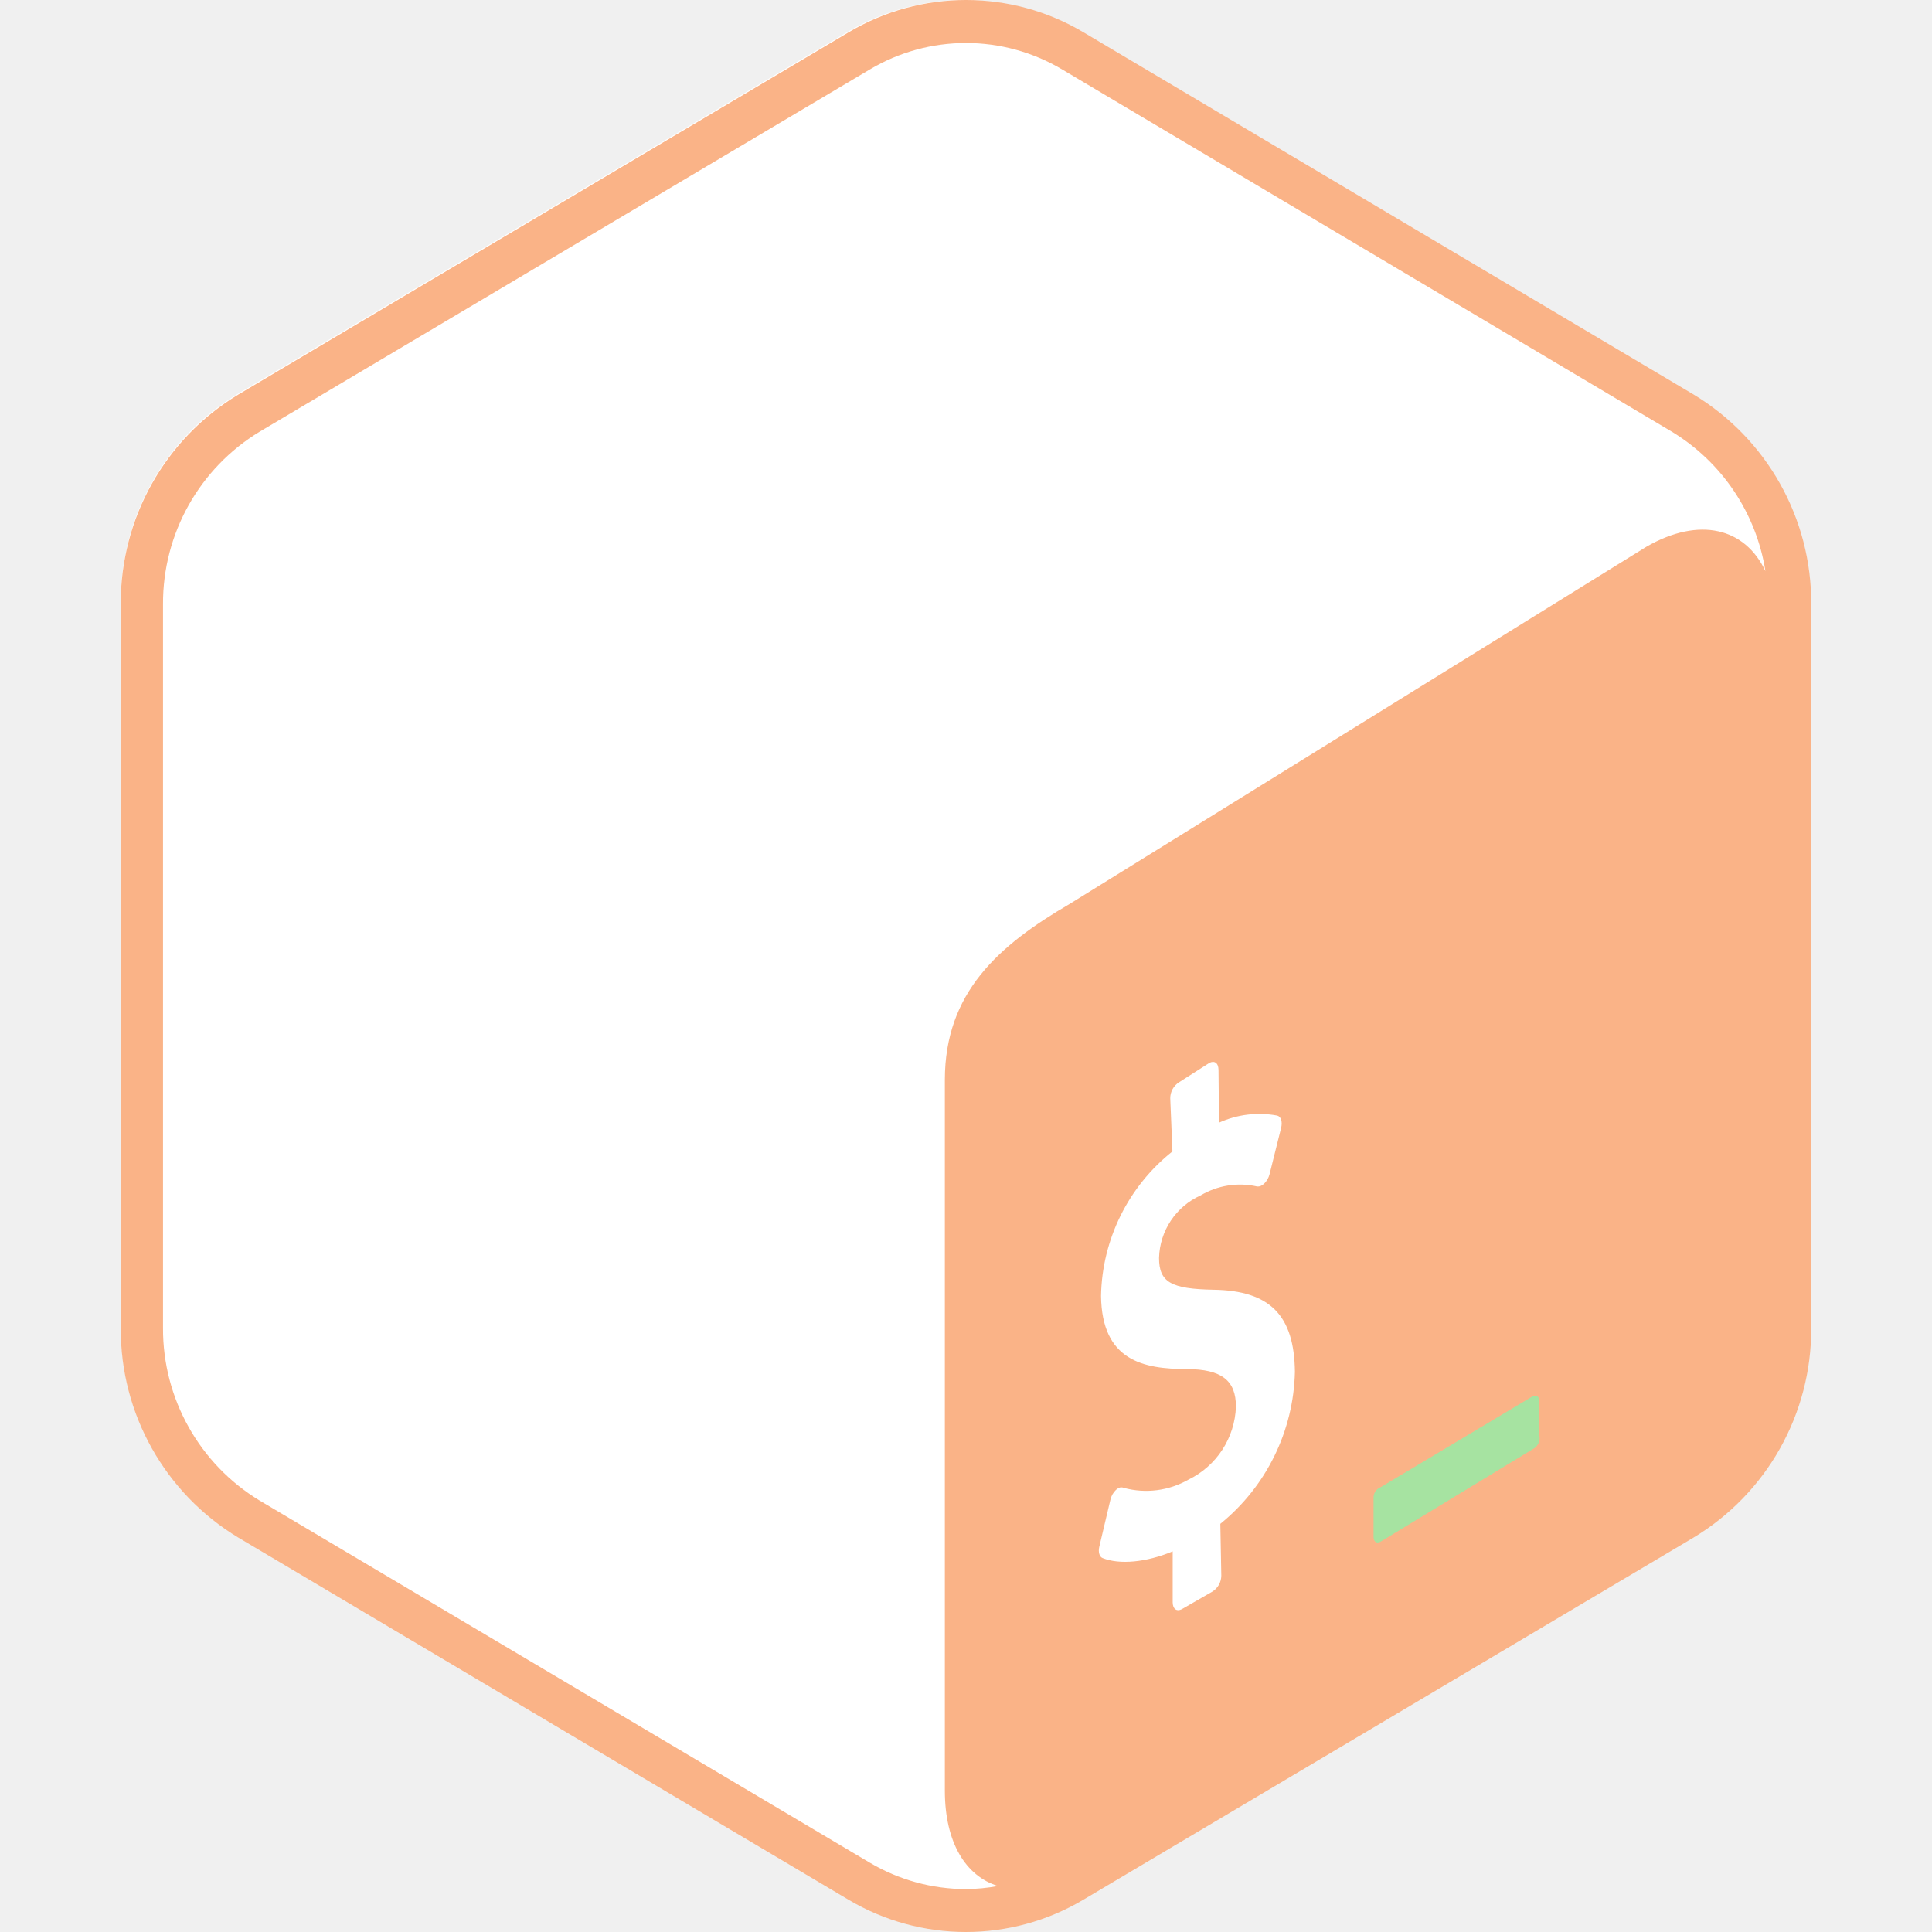
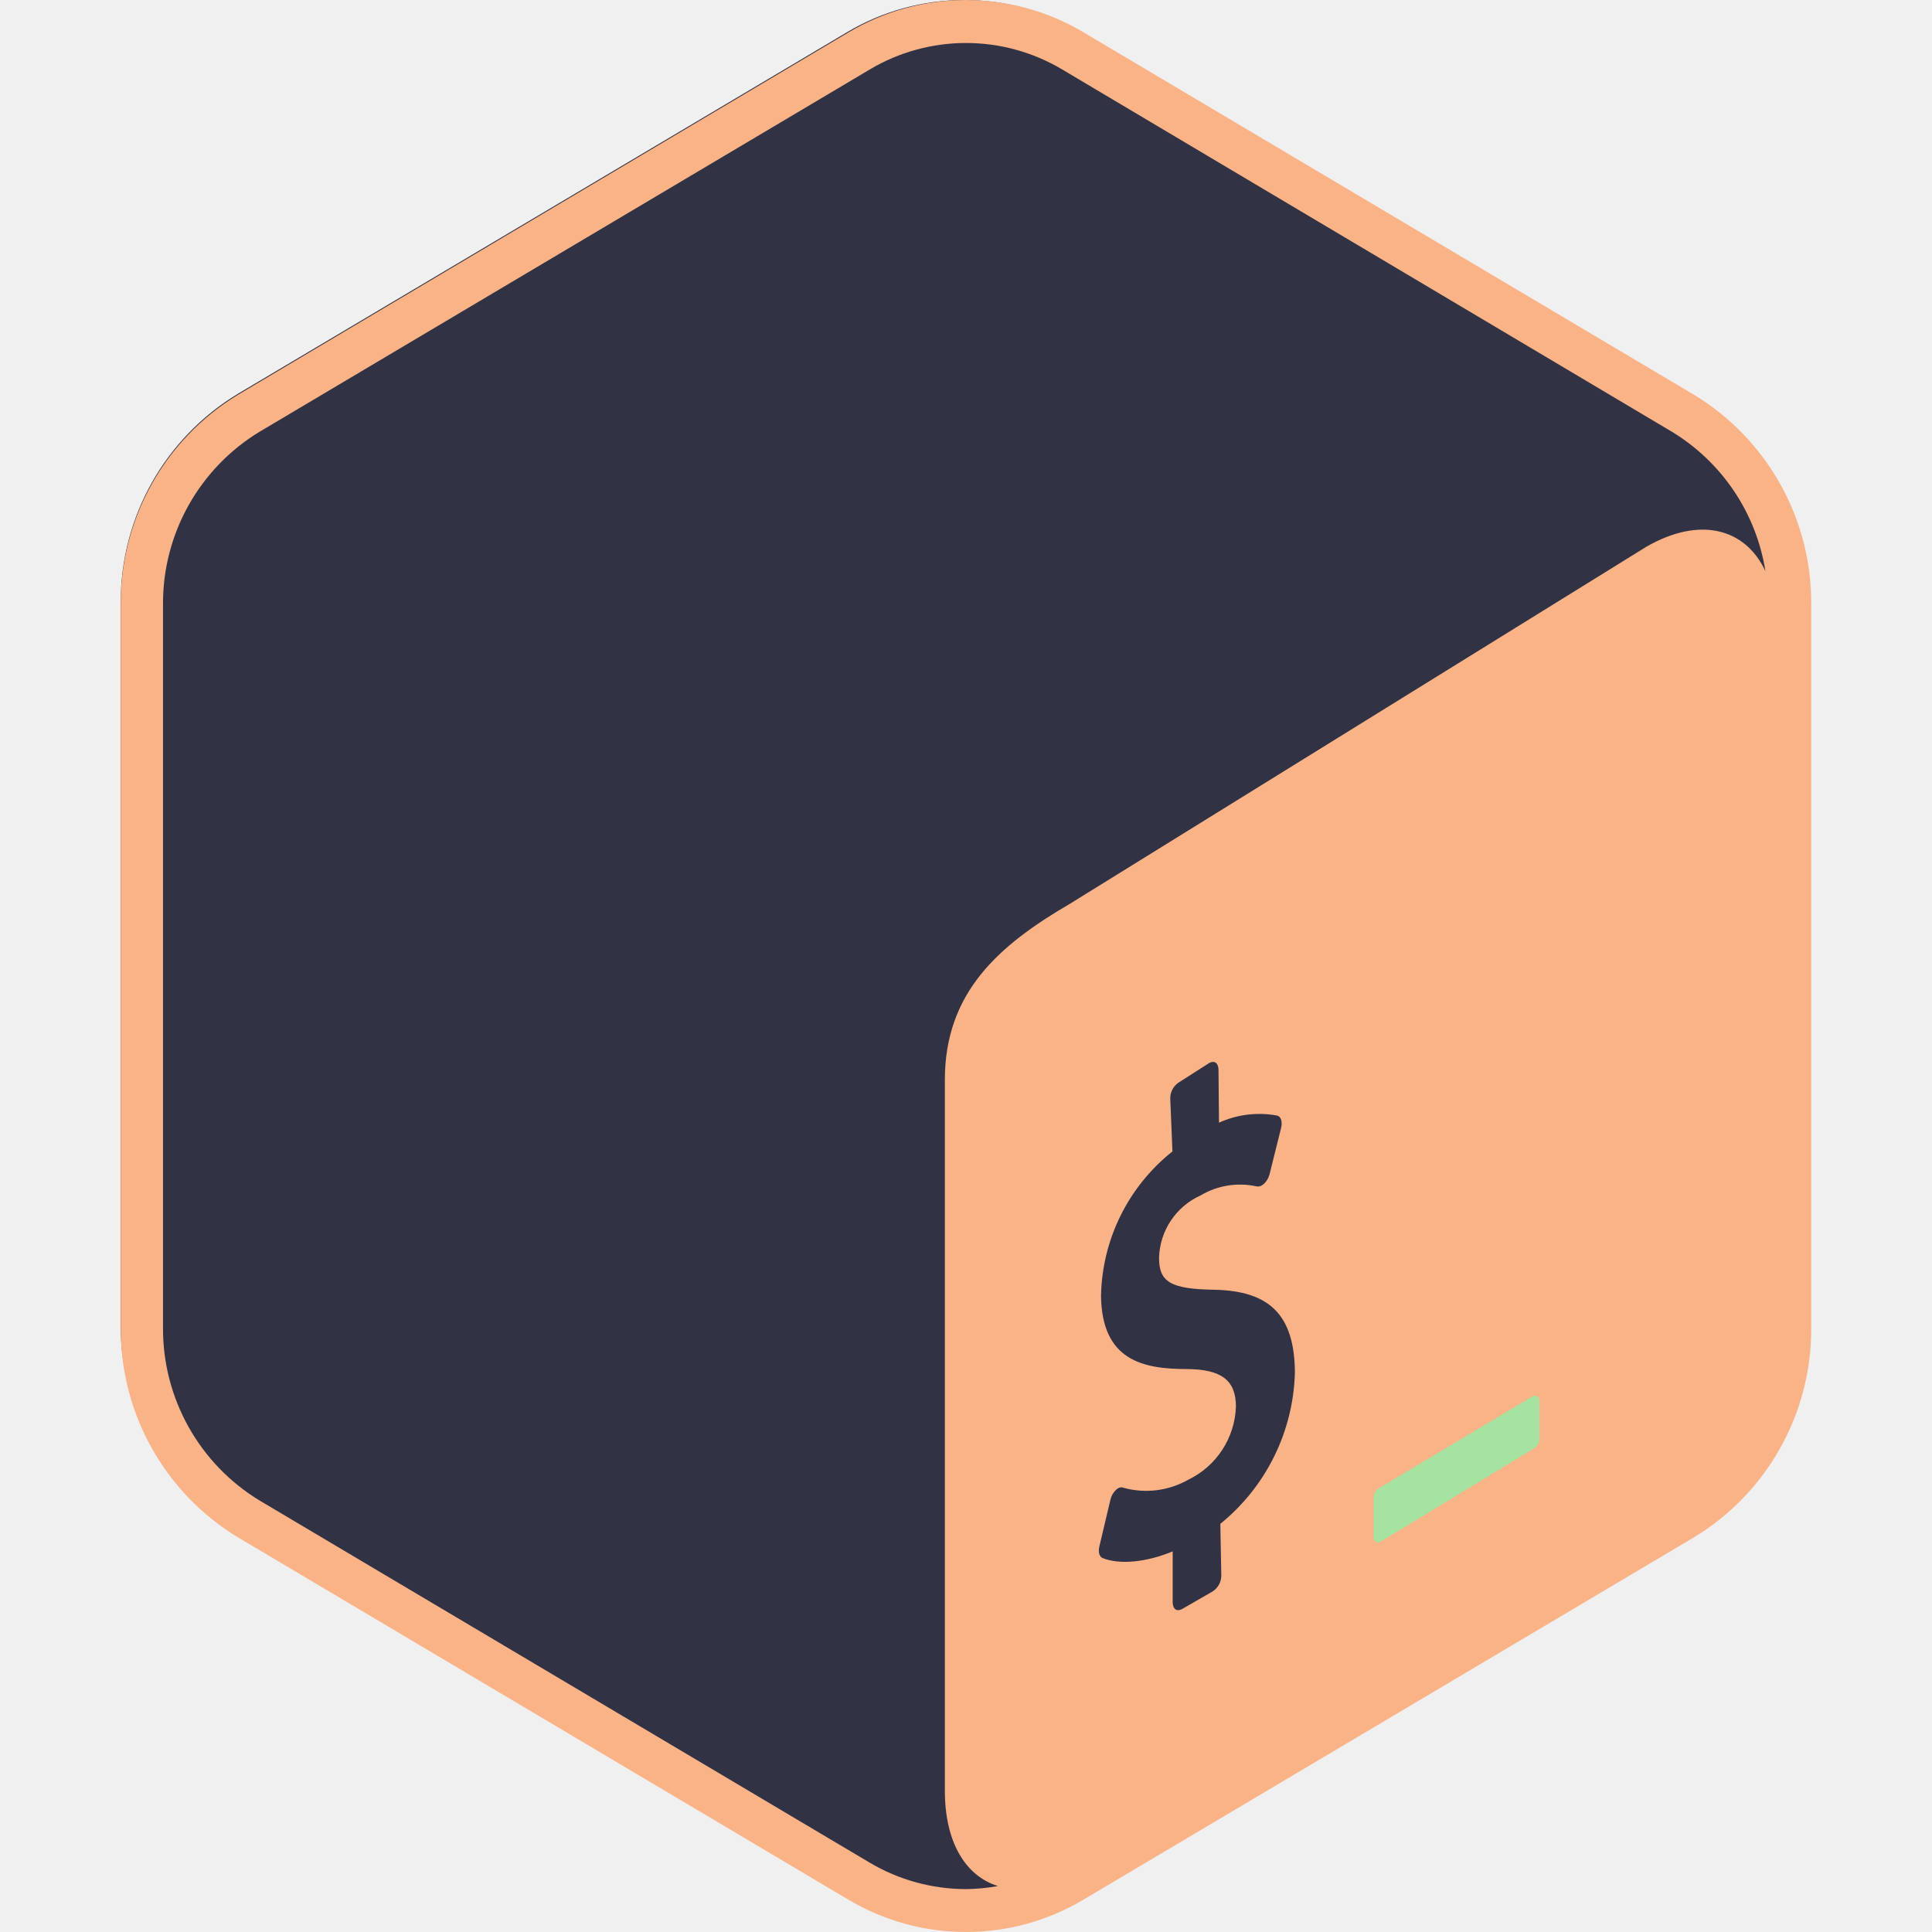
<svg xmlns="http://www.w3.org/2000/svg" width="800px" height="800px" viewBox="-16 0 256 256" version="1.1" preserveAspectRatio="xMidYMid" fill="#000000">
  <g id="SVGRepo_bgCarrier" stroke-width="0" />
  <g id="SVGRepo_tracerCarrier" stroke-linecap="round" stroke-linejoin="round" />
  <g id="SVGRepo_iconCarrier">
    <g>
-       <path d="M207.953,52.162 L127.317,4.287 C117.733,-1.429 105.787,-1.429 96.203,4.287 L15.55,52.162 C5.849,58.014 -0.058,68.54 0,79.869 L0,175.603 C-0.052,186.927 5.854,197.445 15.55,203.294 L96.186,251.153 C105.771,256.865 117.716,256.865 127.301,251.153 L207.937,203.294 C217.645,197.446 223.558,186.92 223.503,175.587 L223.503,79.869 C223.562,68.54 217.655,58.014 207.953,52.162 Z" fill="#FFFFFF"> </path>
+       <path d="M207.953,52.162 L127.317,4.287 C117.733,-1.429 105.787,-1.429 96.203,4.287 L15.55,52.162 C5.849,58.014 -0.058,68.54 0,79.869 L0,175.603 C-0.052,186.927 5.854,197.445 15.55,203.294 L96.186,251.153 C105.771,256.865 117.716,256.865 127.301,251.153 L207.937,203.294 C217.645,197.446 223.558,186.92 223.503,175.587 L223.503,79.869 C223.562,68.54 217.655,58.014 207.953,52.162 Z" fill="#313244"> </path>
      <path d="M208.412,52.277 L127.598,4.296 C117.992,-1.432 106.02,-1.432 96.414,4.296 L15.584,52.277 C5.862,58.142 -0.058,68.69 0,80.045 L0,175.99 C-0.052,187.339 5.867,197.88 15.584,203.742 L96.398,251.706 C106.004,257.431 117.975,257.431 127.581,251.706 L208.395,203.742 C218.124,197.881 224.051,187.332 223.995,175.973 L223.995,80.045 C224.054,68.69 218.134,58.142 208.412,52.277 Z M99.23,246.803 L18.416,198.839 C10.43,194 5.566,185.328 5.6,175.99 L5.6,80.045 C5.563,70.707 10.428,62.033 18.416,57.196 L99.23,9.216 C107.095,4.524 116.901,4.524 124.766,9.216 L205.515,57.196 C212.172,61.228 216.713,67.989 217.927,75.676 C215.24,69.964 209.204,68.394 202.165,72.44 L125.769,119.756 C116.238,125.307 109.215,131.57 109.198,143.059 L109.198,237.272 C109.198,244.149 111.966,248.599 116.238,249.91 C114.839,250.166 113.42,250.302 111.998,250.315 C107.504,250.311 103.094,249.098 99.23,246.803 Z" fill="#fab387"> </path>
      <path d="M187.007,185.06 L166.921,197.073 C166.383,197.289 166.022,197.801 166.001,198.381 L166.001,203.661 C166.001,204.307 166.436,204.565 166.969,204.258 L187.363,191.858 C187.862,191.483 188.101,190.854 187.976,190.243 L187.976,185.609 C187.96,185.011 187.492,184.753 187.007,185.06 Z" fill="#a6e3a1"> </path>
-       <path d="M144.263,140.832 C144.909,140.509 145.442,140.832 145.458,141.752 L145.522,148.76 C147.938,147.663 150.633,147.336 153.24,147.823 C153.741,147.953 153.951,148.631 153.757,149.438 L152.223,155.59 C152.107,156.054 151.867,156.478 151.529,156.817 C151.41,156.934 151.274,157.032 151.125,157.108 C150.943,157.206 150.732,157.241 150.528,157.205 C147.985,156.641 145.323,157.069 143.084,158.399 C139.811,159.874 137.671,163.093 137.578,166.683 C137.578,169.912 139.193,170.8 144.828,170.897 C152.272,171.026 155.501,174.272 155.582,181.78 C155.405,189.617 151.791,196.98 145.7,201.915 L145.829,208.793 C145.818,209.647 145.374,210.438 144.65,210.892 L140.582,213.233 C139.936,213.556 139.403,213.233 139.387,212.329 L139.387,205.564 C135.899,207.017 132.363,207.356 130.102,206.452 C129.683,206.29 129.489,205.661 129.666,204.934 L131.136,198.718 C131.247,198.226 131.5,197.777 131.862,197.426 C131.977,197.316 132.108,197.223 132.25,197.151 C132.46,197.057 132.701,197.057 132.912,197.151 C135.79,197.932 138.86,197.543 141.453,196.07 C145.195,194.265 147.627,190.533 147.767,186.382 C147.767,182.894 145.845,181.441 141.308,181.408 C135.447,181.408 130.005,180.278 129.892,171.72 C130.027,164.244 133.498,157.22 139.354,152.57 L139.064,145.531 C139.061,144.664 139.507,143.858 140.242,143.399 L144.263,140.832 Z" fill="#FFFFFF"> </path>
+       <path d="M144.263,140.832 C144.909,140.509 145.442,140.832 145.458,141.752 L145.522,148.76 C147.938,147.663 150.633,147.336 153.24,147.823 C153.741,147.953 153.951,148.631 153.757,149.438 L152.223,155.59 C152.107,156.054 151.867,156.478 151.529,156.817 C151.41,156.934 151.274,157.032 151.125,157.108 C150.943,157.206 150.732,157.241 150.528,157.205 C147.985,156.641 145.323,157.069 143.084,158.399 C139.811,159.874 137.671,163.093 137.578,166.683 C137.578,169.912 139.193,170.8 144.828,170.897 C152.272,171.026 155.501,174.272 155.582,181.78 C155.405,189.617 151.791,196.98 145.7,201.915 L145.829,208.793 C145.818,209.647 145.374,210.438 144.65,210.892 L140.582,213.233 C139.936,213.556 139.403,213.233 139.387,212.329 L139.387,205.564 C135.899,207.017 132.363,207.356 130.102,206.452 C129.683,206.29 129.489,205.661 129.666,204.934 L131.136,198.718 C131.247,198.226 131.5,197.777 131.862,197.426 C131.977,197.316 132.108,197.223 132.25,197.151 C132.46,197.057 132.701,197.057 132.912,197.151 C135.79,197.932 138.86,197.543 141.453,196.07 C145.195,194.265 147.627,190.533 147.767,186.382 C147.767,182.894 145.845,181.441 141.308,181.408 C135.447,181.408 130.005,180.278 129.892,171.72 C130.027,164.244 133.498,157.22 139.354,152.57 L139.064,145.531 C139.061,144.664 139.507,143.858 140.242,143.399 L144.263,140.832 Z" fill="#313244"> </path>
    </g>
  </g>
</svg>
